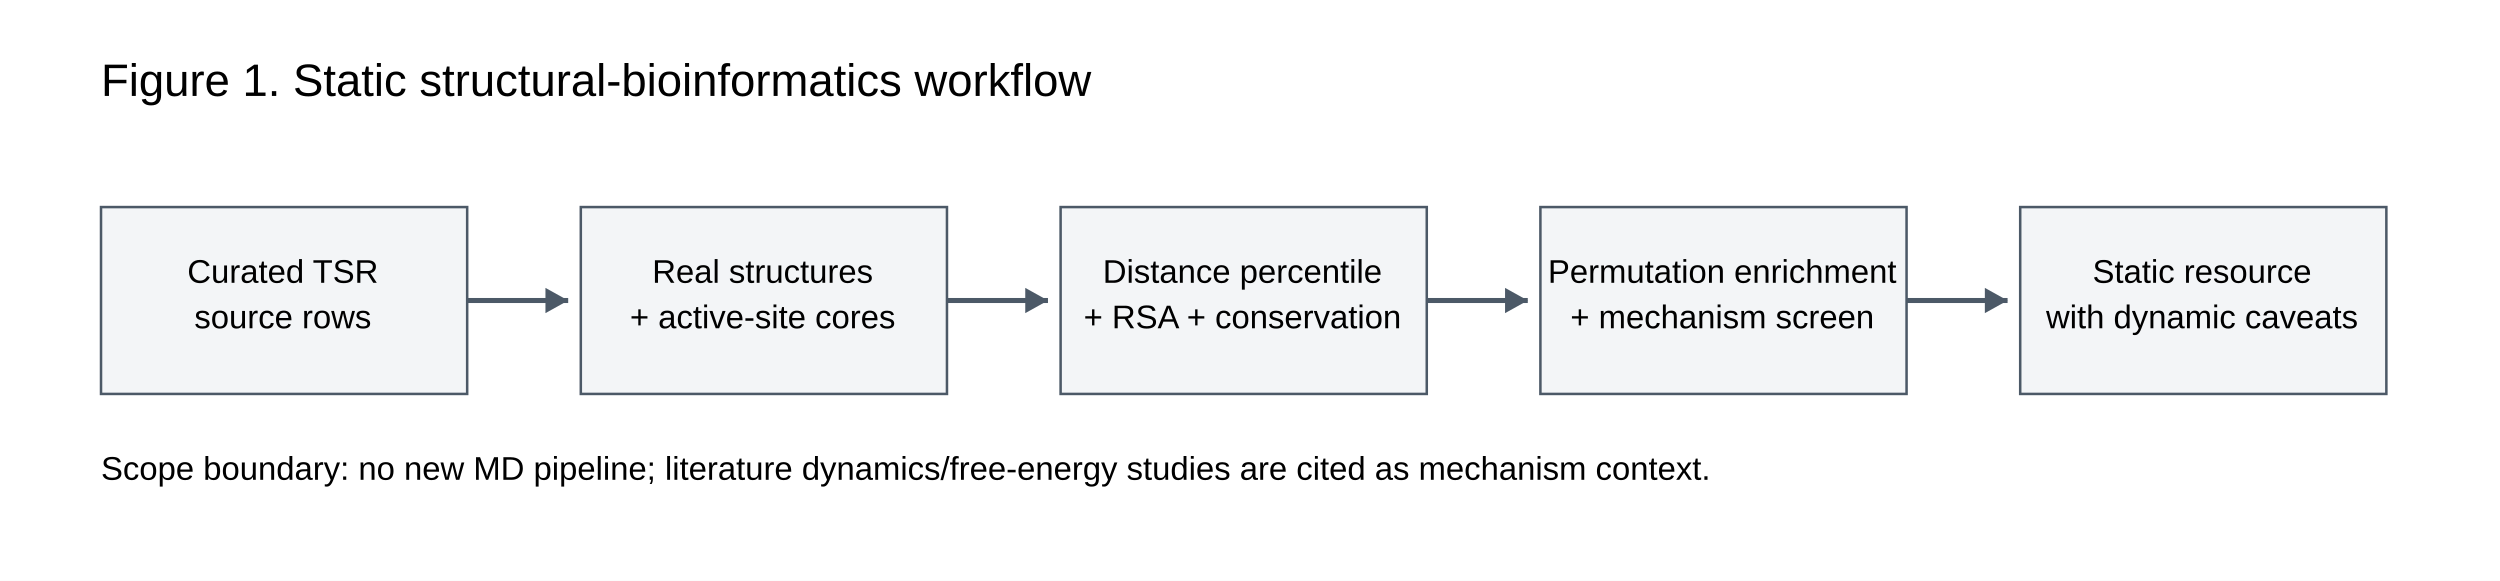
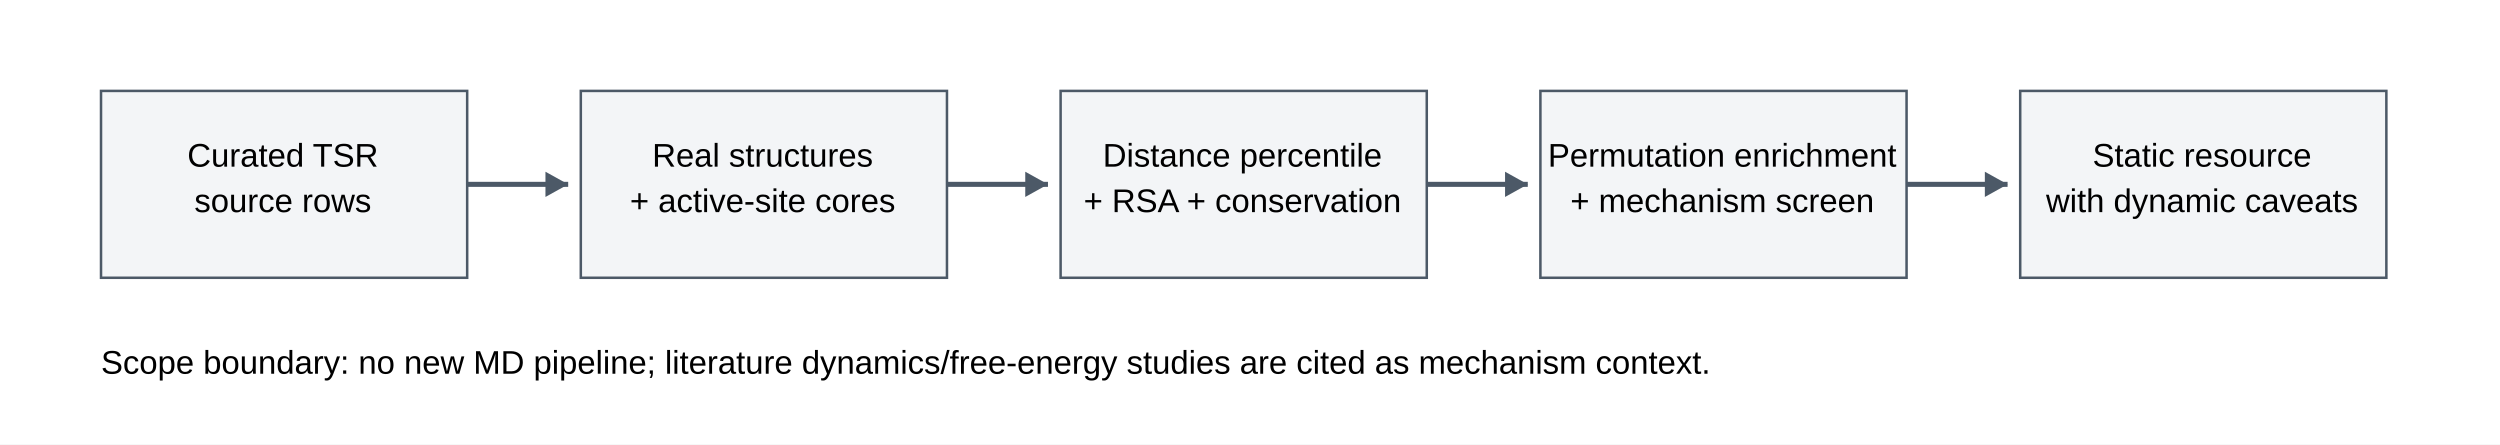
- <svg xmlns="http://www.w3.org/2000/svg" width="990" height="230" viewBox="0 0 990 230">
+ <svg xmlns="http://www.w3.org/2000/svg" width="990" height="176" viewBox="0 0 990 176">
  <rect width="100%" height="100%" fill="white" />
-   <text x="40.0" y="38.0" font-size="18" font-family="Arial, sans-serif" text-anchor="start">Figure 1. Static structural-bioinformatics workflow</text>
-   <rect x="40.0" y="82.0" width="145.0" height="74.0" fill="#f3f5f7" stroke="#4c5967" />
-   <text x="112.0" y="112.0" font-size="13" font-family="Arial, sans-serif" text-anchor="middle">Curated TSR</text>
-   <text x="112.0" y="130.0" font-size="13" font-family="Arial, sans-serif" text-anchor="middle">source rows</text>
-   <line x1="185" y1="119" x2="225" y2="119" stroke="#4c5967" stroke-width="2" />
-   <polygon points="225,119 216,114 216,124" fill="#4c5967" />
-   <rect x="230.0" y="82.0" width="145.0" height="74.0" fill="#f3f5f7" stroke="#4c5967" />
-   <text x="302.0" y="112.0" font-size="13" font-family="Arial, sans-serif" text-anchor="middle">Real structures</text>
-   <text x="302.0" y="130.0" font-size="13" font-family="Arial, sans-serif" text-anchor="middle">+ active-site cores</text>
-   <line x1="375" y1="119" x2="415" y2="119" stroke="#4c5967" stroke-width="2" />
-   <polygon points="415,119 406,114 406,124" fill="#4c5967" />
-   <rect x="420.0" y="82.0" width="145.0" height="74.0" fill="#f3f5f7" stroke="#4c5967" />
-   <text x="492.0" y="112.0" font-size="13" font-family="Arial, sans-serif" text-anchor="middle">Distance percentile</text>
-   <text x="492.0" y="130.0" font-size="13" font-family="Arial, sans-serif" text-anchor="middle">+ RSA + conservation</text>
-   <line x1="565" y1="119" x2="605" y2="119" stroke="#4c5967" stroke-width="2" />
-   <polygon points="605,119 596,114 596,124" fill="#4c5967" />
-   <rect x="610.0" y="82.0" width="145.0" height="74.0" fill="#f3f5f7" stroke="#4c5967" />
-   <text x="682.0" y="112.0" font-size="13" font-family="Arial, sans-serif" text-anchor="middle">Permutation enrichment</text>
-   <text x="682.0" y="130.0" font-size="13" font-family="Arial, sans-serif" text-anchor="middle">+ mechanism screen</text>
-   <line x1="755" y1="119" x2="795" y2="119" stroke="#4c5967" stroke-width="2" />
-   <polygon points="795,119 786,114 786,124" fill="#4c5967" />
-   <rect x="800.0" y="82.0" width="145.0" height="74.0" fill="#f3f5f7" stroke="#4c5967" />
-   <text x="872.0" y="112.0" font-size="13" font-family="Arial, sans-serif" text-anchor="middle">Static resource</text>
-   <text x="872.0" y="130.0" font-size="13" font-family="Arial, sans-serif" text-anchor="middle">with dynamic caveats</text>
-   <text x="40.0" y="190.0" font-size="13" font-family="Arial, sans-serif" text-anchor="start">Scope boundary: no new MD pipeline; literature dynamics/free-energy studies are cited as mechanism context.</text>
+   <rect x="40.0" y="36.0" width="145.0" height="74.0" fill="#f3f5f7" stroke="#4c5967" />
+   <text x="112.0" y="66.0" font-size="13" font-family="Arial, sans-serif" text-anchor="middle">Curated TSR</text>
+   <text x="112.0" y="84.0" font-size="13" font-family="Arial, sans-serif" text-anchor="middle">source rows</text>
+   <line x1="185" y1="73" x2="225" y2="73" stroke="#4c5967" stroke-width="2" />
+   <polygon points="225,73 216,68 216,78" fill="#4c5967" />
+   <rect x="230.0" y="36.0" width="145.0" height="74.0" fill="#f3f5f7" stroke="#4c5967" />
+   <text x="302.0" y="66.0" font-size="13" font-family="Arial, sans-serif" text-anchor="middle">Real structures</text>
+   <text x="302.0" y="84.0" font-size="13" font-family="Arial, sans-serif" text-anchor="middle">+ active-site cores</text>
+   <line x1="375" y1="73" x2="415" y2="73" stroke="#4c5967" stroke-width="2" />
+   <polygon points="415,73 406,68 406,78" fill="#4c5967" />
+   <rect x="420.0" y="36.0" width="145.0" height="74.0" fill="#f3f5f7" stroke="#4c5967" />
+   <text x="492.0" y="66.0" font-size="13" font-family="Arial, sans-serif" text-anchor="middle">Distance percentile</text>
+   <text x="492.0" y="84.0" font-size="13" font-family="Arial, sans-serif" text-anchor="middle">+ RSA + conservation</text>
+   <line x1="565" y1="73" x2="605" y2="73" stroke="#4c5967" stroke-width="2" />
+   <polygon points="605,73 596,68 596,78" fill="#4c5967" />
+   <rect x="610.0" y="36.0" width="145.0" height="74.0" fill="#f3f5f7" stroke="#4c5967" />
+   <text x="682.0" y="66.0" font-size="13" font-family="Arial, sans-serif" text-anchor="middle">Permutation enrichment</text>
+   <text x="682.0" y="84.0" font-size="13" font-family="Arial, sans-serif" text-anchor="middle">+ mechanism screen</text>
+   <line x1="755" y1="73" x2="795" y2="73" stroke="#4c5967" stroke-width="2" />
+   <polygon points="795,73 786,68 786,78" fill="#4c5967" />
+   <rect x="800.0" y="36.0" width="145.0" height="74.0" fill="#f3f5f7" stroke="#4c5967" />
+   <text x="872.0" y="66.0" font-size="13" font-family="Arial, sans-serif" text-anchor="middle">Static resource</text>
+   <text x="872.0" y="84.0" font-size="13" font-family="Arial, sans-serif" text-anchor="middle">with dynamic caveats</text>
+   <text x="40.0" y="148.0" font-size="13" font-family="Arial, sans-serif" text-anchor="start">Scope boundary: no new MD pipeline; literature dynamics/free-energy studies are cited as mechanism context.</text>
</svg>
